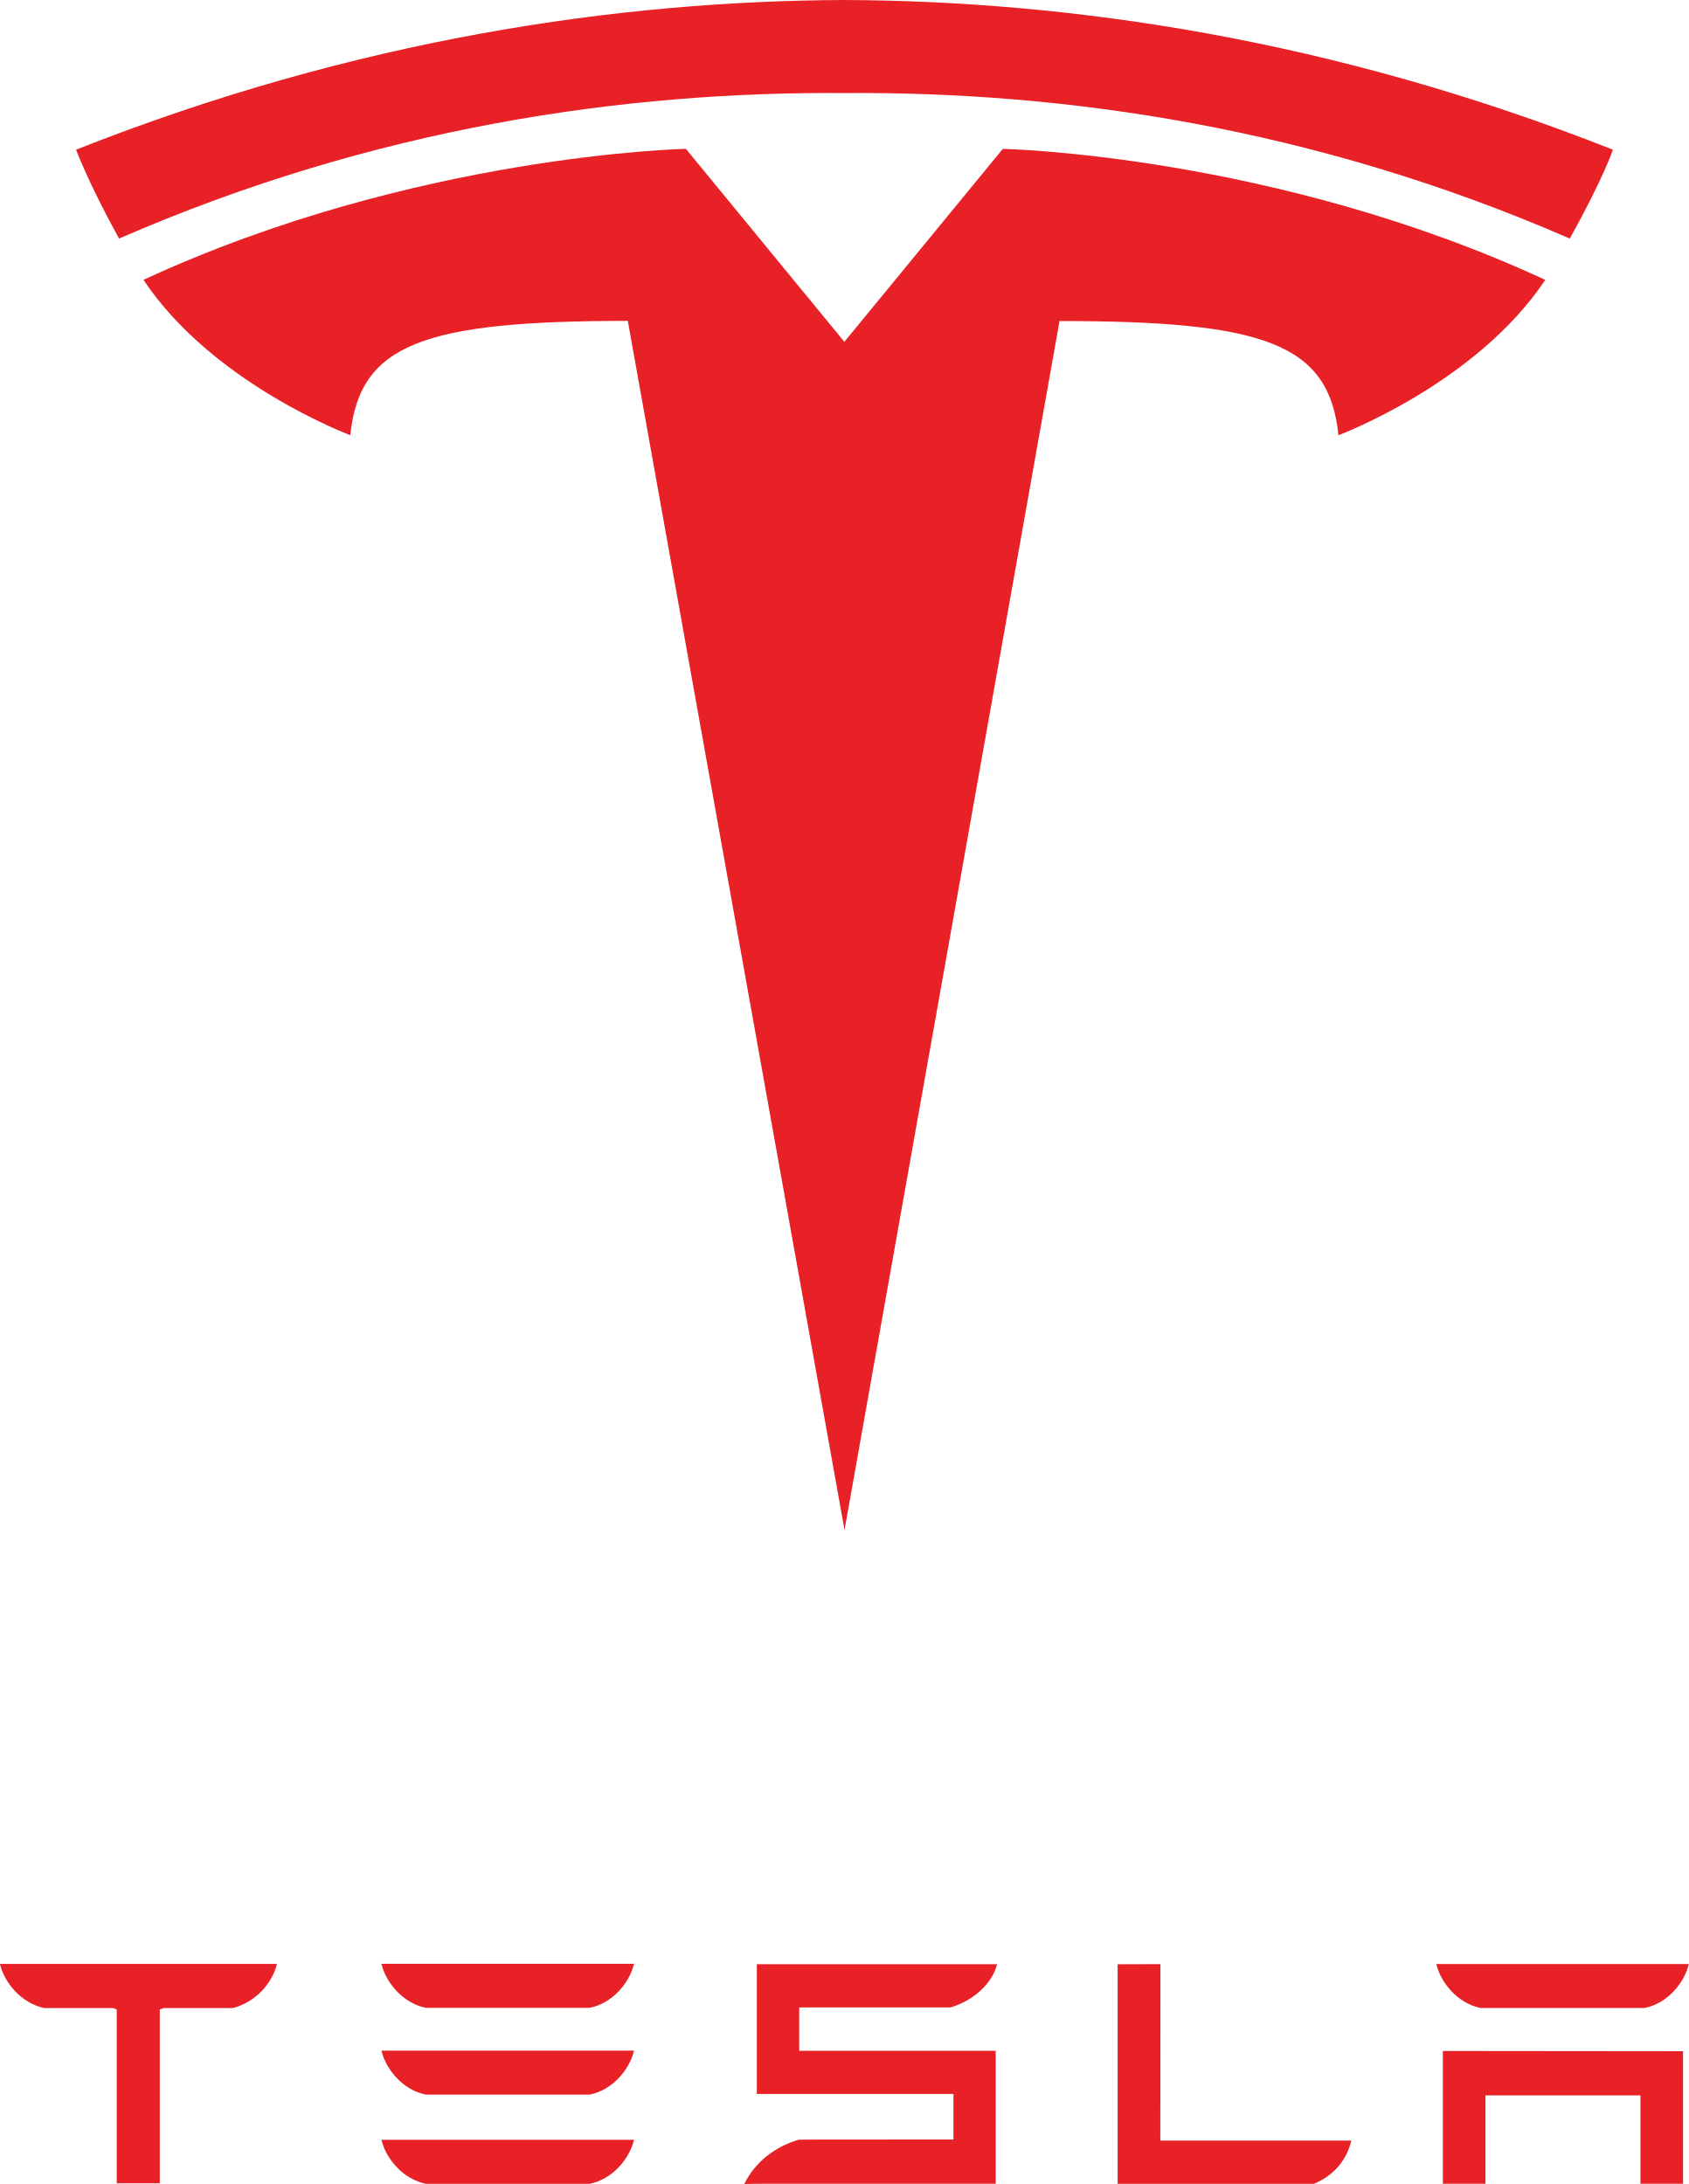
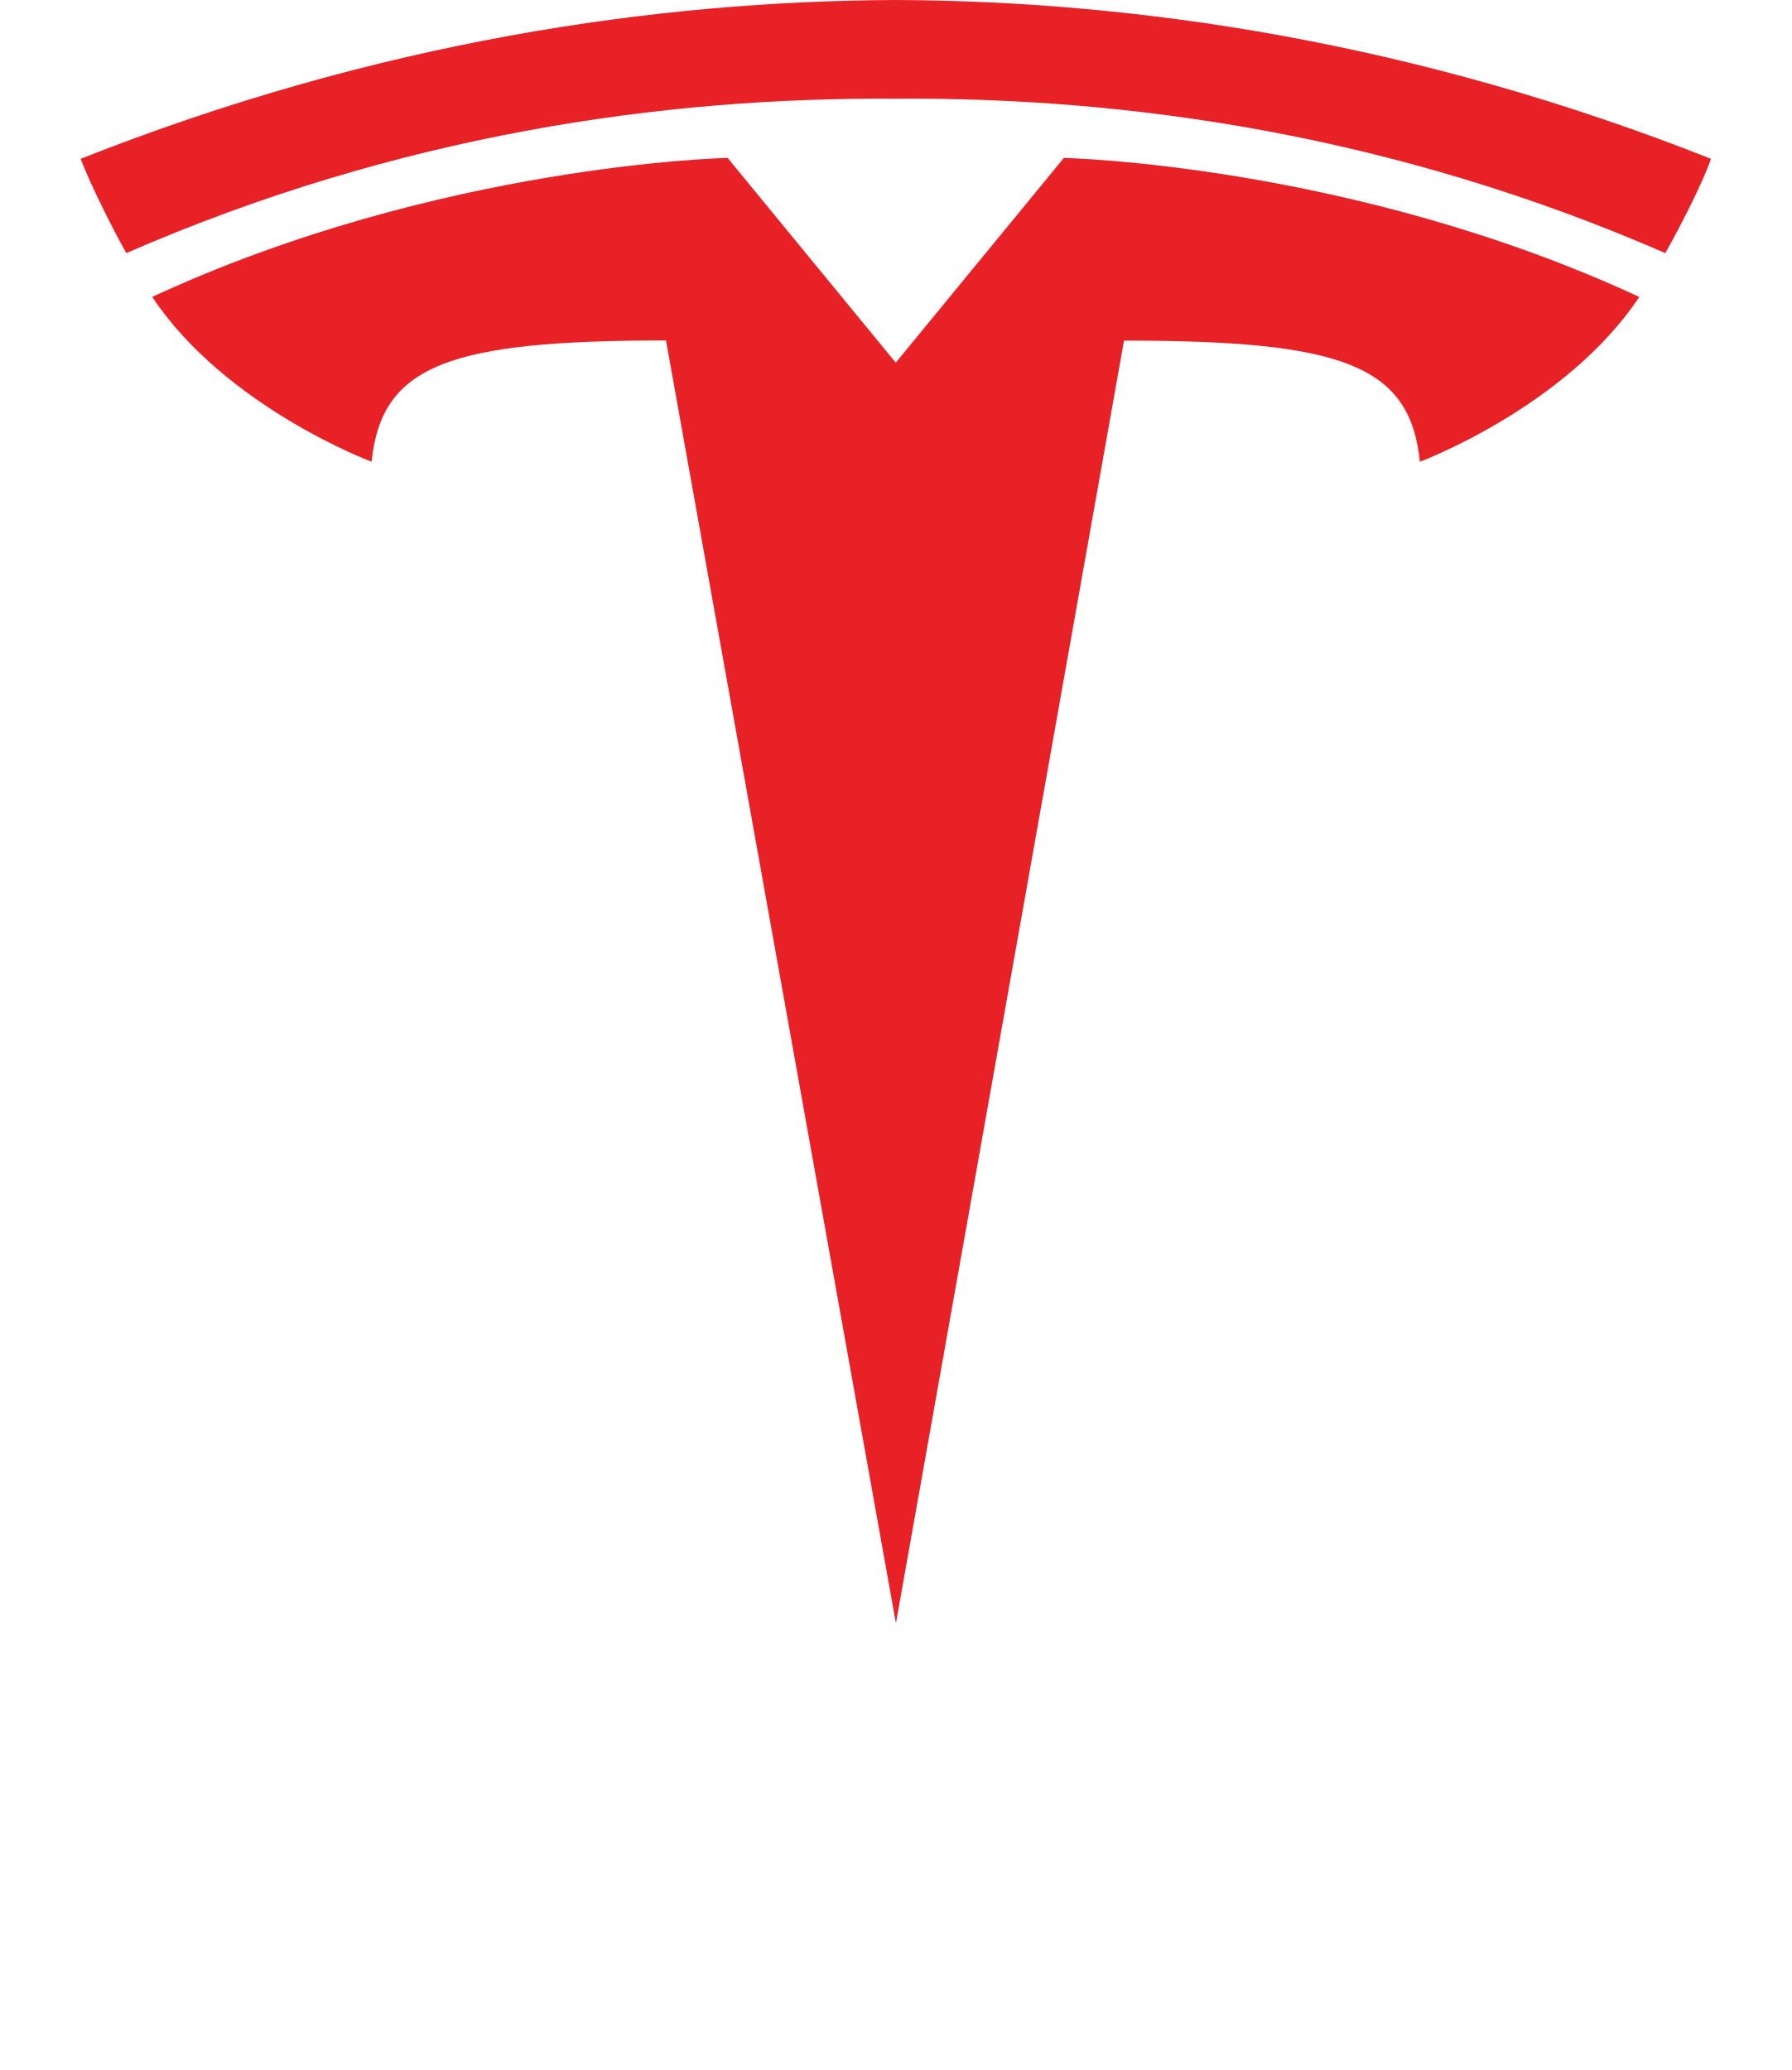
- <svg xmlns="http://www.w3.org/2000/svg" width="278.672" height="360.438" version="1.1" viewBox="0 0 278.672 360.438" xml:space="preserve">
+ <svg xmlns="http://www.w3.org/2000/svg" width="278.672" height="322" version="1.1" viewBox="0 0 278.672 322" xml:space="preserve">
  <g fill="#e82127">
    <path transform="translate(-28.524,-64.797)" d="m28.524 388.986c0.812 3.167 3.554 6.404 7.316 7.215h11.37l0.58 0.229v28.691h7.1v-28.691l0.645-0.229h11.38c3.804-0.98 6.487-4.048 7.285-7.215v-0.07h-45.676v0.07" />
    <path transform="translate(-28.524,-64.797)" d="m98.795 425.202h27.011c3.758-0.747 6.551-4.058 7.334-7.263h-41.679c0.778 3.206 3.612 6.516 7.334 7.263" />
    <path transform="translate(-28.524,-64.797)" d="m98.795 410.485h27.011c3.758-0.741 6.551-4.053 7.334-7.262h-41.679c0.778 3.21 3.612 6.521 7.334 7.262" />
    <path transform="translate(-28.524,-64.797)" d="m98.795 396.163h27.011c3.758-0.749 6.551-4.058 7.334-7.265h-41.679c0.778 3.207 3.612 6.516 7.334 7.265" />
    <path transform="translate(-28.524,-64.797)" d="m160.398 396.094h24.954c3.762-1.093 6.921-3.959 7.691-7.136h-39.64v21.415h32.444v7.515l-25.449 0.02c-3.988 1.112-7.37 3.79-9.057 7.327l2.062-0.038h39.415v-21.944h-32.42v-7.159" />
    <path transform="translate(-28.524,-64.797)" d="m245.319 425.206c3.543-1.502 5.449-4.1 6.179-7.14h-31.517l0.02-29.118-7.065 0.02v36.238h32.383" />
    <path transform="translate(-28.524,-64.797)" d="m272.845 396.192h27.02c3.753-0.746 6.544-4.058 7.331-7.262h-41.681c0.779 3.205 3.611 6.516 7.33 7.262" />
    <path transform="translate(-28.524,-64.797)" d="m266.601 403.28v21.912h7.027v-14.589h25.575v14.589h7.022v-21.874l-39.624-0.038" />
  </g>
  <g fill="#e82127">
    <path transform="translate(-33.796,-64.797)" d="m173.146 317.299 35.476-199.519c33.815 0 44.481 3.708 46.021 18.843 0 0 22.684-8.458 34.125-25.636-44.646-20.688-89.505-21.621-89.505-21.621l-26.176 31.882 0.059-4e-3 -26.176-31.883s-44.86 0.934-89.5 21.622c11.431 17.178 34.124 25.636 34.124 25.636 1.549-15.136 12.202-18.844 45.79-18.868l35.762 199.548" />
    <path transform="translate(-33.796,-64.797)" d="m173.132 80.157c36.09-0.276 77.399 5.583 119.687 24.014 5.652-10.173 7.105-14.669 7.105-14.669-46.227-18.289-89.518-24.548-126.797-24.705-37.277 0.157-80.566 6.417-126.787 24.705 0 0 2.062 5.538 7.1 14.669 42.28-18.431 83.596-24.29 119.687-24.014h5e-3" />
  </g>
</svg>
